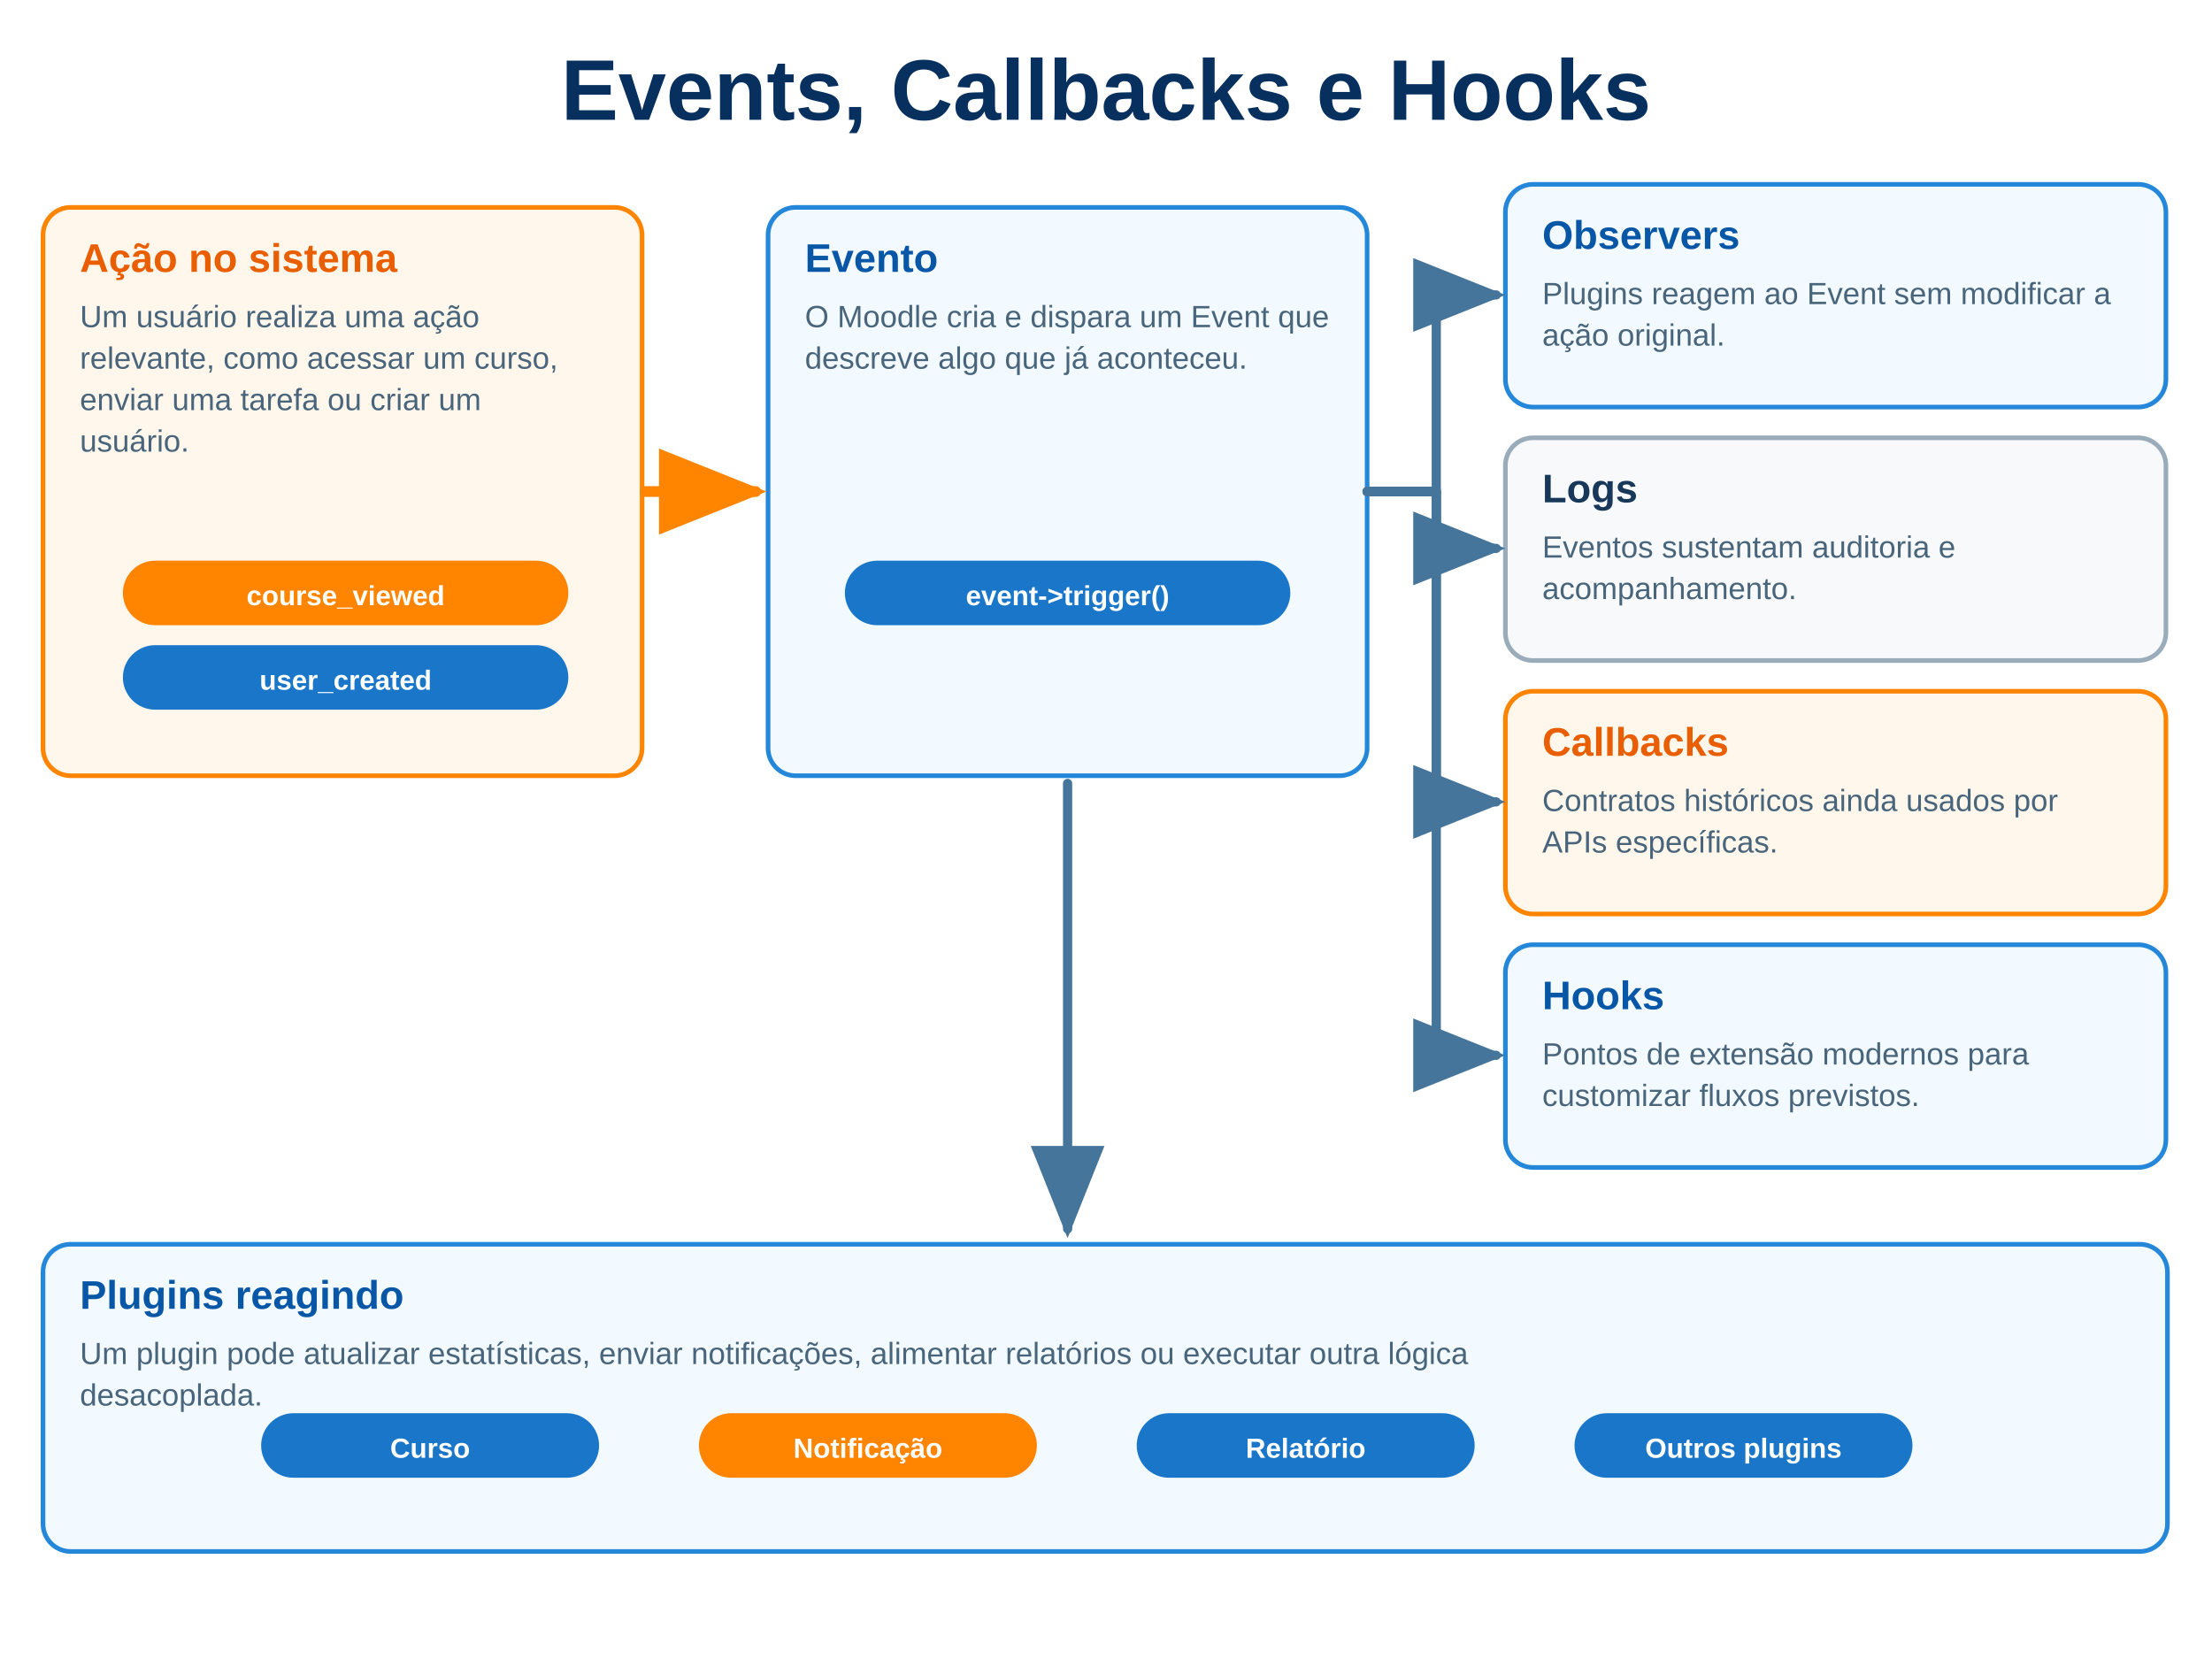
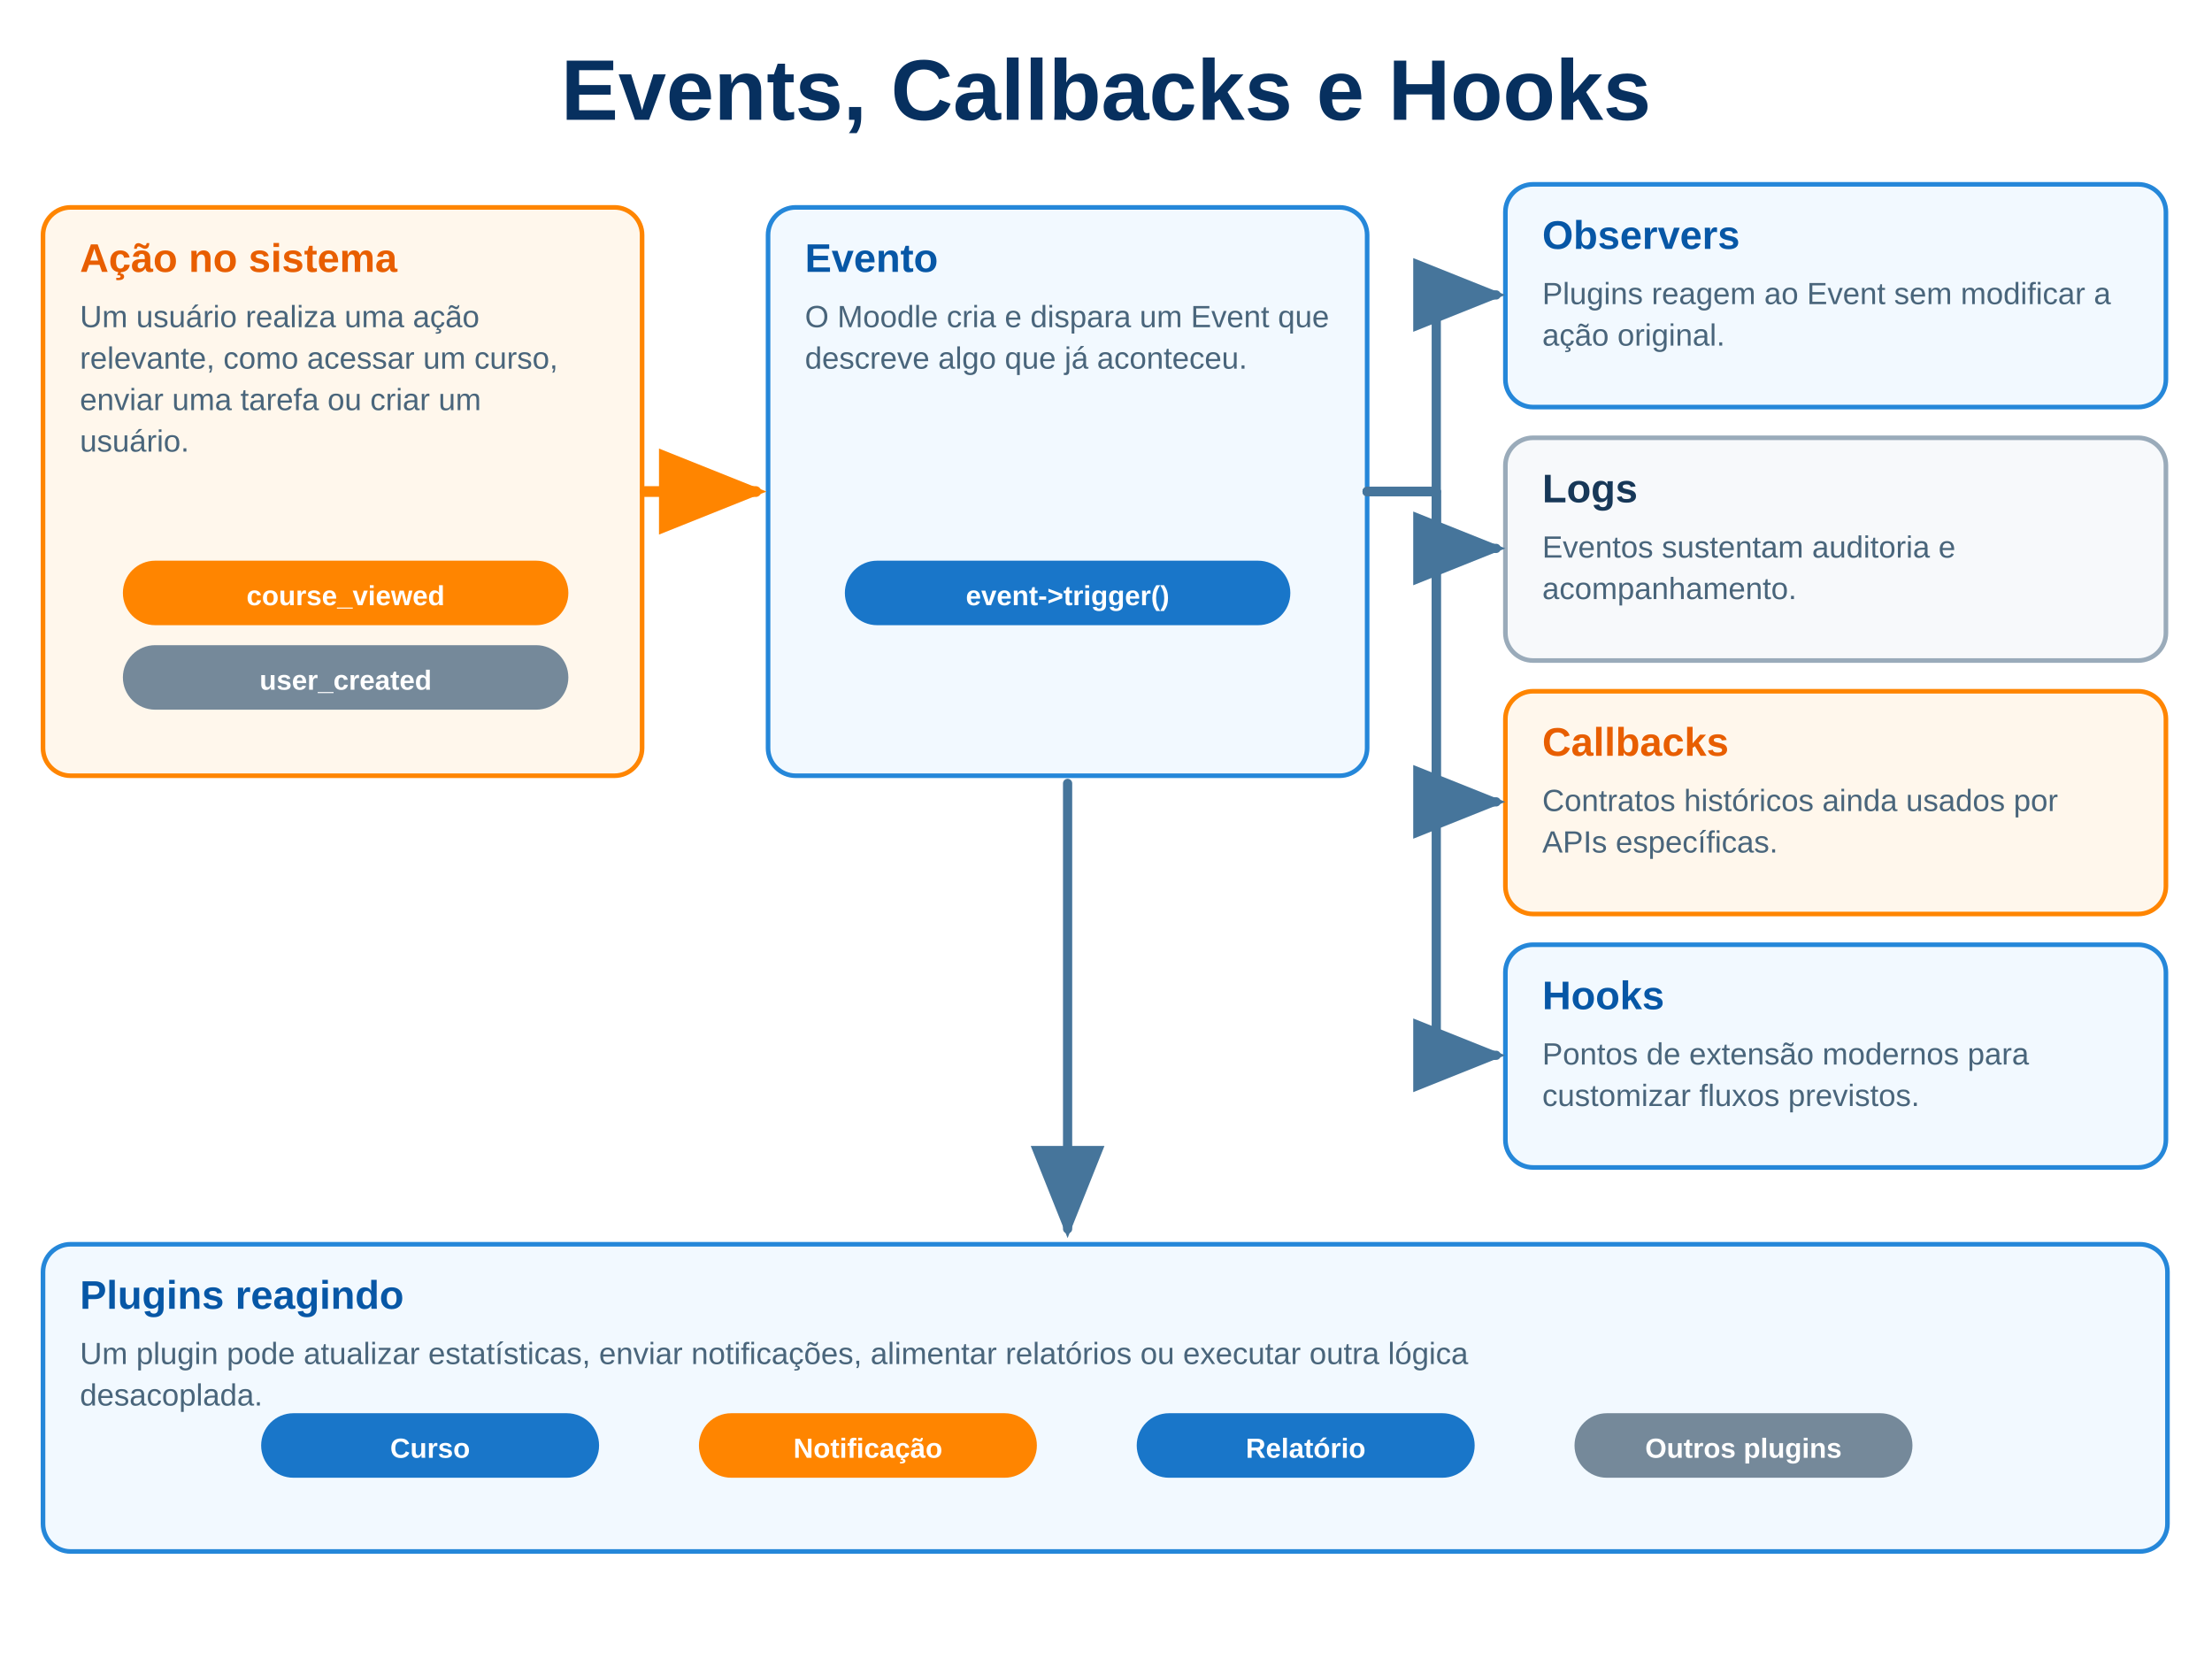
<svg xmlns="http://www.w3.org/2000/svg" width="1440" height="1080" viewBox="0 0 1440 1080">
  <defs>
    <marker id="arrow" markerWidth="12" markerHeight="12" refX="9" refY="4" orient="auto" markerUnits="strokeWidth">
      <path d="M0,0 L0,8 L10,4 z" fill="context-stroke" />
    </marker>
    <linearGradient id="core" x1="0" y1="0" x2="1" y2="1">
      <stop offset="0" stop-color="#fff8ee" />
      <stop offset="1" stop-color="#ffe4bd" />
    </linearGradient>
  </defs>
  <rect width="1440" height="1080" fill="#fff" />
  <text x="720" y="78" font-family="Arial,Helvetica,sans-serif" font-size="56" font-weight="800" fill="#07305f" text-anchor="middle">Events, Callbacks e Hooks</text>
  <g>
    <rect x="28" y="135" width="390" height="370" rx="18" fill="#fff7ec" stroke="#ff8500" stroke-width="3" />
    <text x="52" y="177" font-family="Arial,Helvetica,sans-serif" font-size="26" font-weight="700" fill="#e85e00" text-anchor="start">Ação no sistema</text>
    <text x="52" y="213" font-family="Arial,Helvetica,sans-serif" font-size="20" font-weight="400" fill="#49657b" text-anchor="start">Um usuário realiza uma ação</text>
    <text x="52" y="240" font-family="Arial,Helvetica,sans-serif" font-size="20" font-weight="400" fill="#49657b" text-anchor="start">relevante, como acessar um curso,</text>
    <text x="52" y="267" font-family="Arial,Helvetica,sans-serif" font-size="20" font-weight="400" fill="#49657b" text-anchor="start">enviar uma tarefa ou criar um</text>
    <text x="52" y="294" font-family="Arial,Helvetica,sans-serif" font-size="20" font-weight="400" fill="#49657b" text-anchor="start">usuário.</text>
  </g>
  <rect x="80" y="365" width="290" height="42" rx="21" fill="#ff8500" />
  <text x="225" y="394" font-family="Arial,Helvetica,sans-serif" font-size="18" font-weight="700" fill="#fff" text-anchor="middle">course_viewed</text>
-   <rect x="80" y="420" width="290" height="42" rx="21" fill="#1976c9" />
+   <rect x="80" y="420" width="290" height="42" rx="21" fill="#75899a" />
  <text x="225" y="449" font-family="Arial,Helvetica,sans-serif" font-size="18" font-weight="700" fill="#fff" text-anchor="middle">user_created</text>
  <g>
    <rect x="500" y="135" width="390" height="370" rx="18" fill="#f2f9ff" stroke="#2587d9" stroke-width="3" />
    <text x="524" y="177" font-family="Arial,Helvetica,sans-serif" font-size="26" font-weight="700" fill="#0757a6" text-anchor="start">Evento</text>
    <text x="524" y="213" font-family="Arial,Helvetica,sans-serif" font-size="20" font-weight="400" fill="#49657b" text-anchor="start">O Moodle cria e dispara um Event que</text>
    <text x="524" y="240" font-family="Arial,Helvetica,sans-serif" font-size="20" font-weight="400" fill="#49657b" text-anchor="start">descreve algo que já aconteceu.</text>
  </g>
  <rect x="550" y="365" width="290" height="42" rx="21" fill="#1976c9" />
  <text x="695" y="394" font-family="Arial,Helvetica,sans-serif" font-size="18" font-weight="700" fill="#fff" text-anchor="middle">event-&gt;trigger()</text>
  <path d="M 420 320 L 492 320" fill="none" stroke="#ff8500" stroke-width="7" stroke-linecap="round" marker-end="url(#arrow)" />
  <g>
    <rect x="980" y="120" width="430" height="145" rx="18" fill="#f2f9ff" stroke="#2587d9" stroke-width="3" />
    <text x="1004" y="162" font-family="Arial,Helvetica,sans-serif" font-size="26" font-weight="700" fill="#0757a6" text-anchor="start">Observers</text>
    <text x="1004" y="198" font-family="Arial,Helvetica,sans-serif" font-size="20" font-weight="400" fill="#49657b" text-anchor="start">Plugins reagem ao Event sem modificar a</text>
    <text x="1004" y="225" font-family="Arial,Helvetica,sans-serif" font-size="20" font-weight="400" fill="#49657b" text-anchor="start">ação original.</text>
  </g>
  <g>
    <rect x="980" y="285" width="430" height="145" rx="18" fill="#f7f9fb" stroke="#9aabba" stroke-width="3" />
    <text x="1004" y="327" font-family="Arial,Helvetica,sans-serif" font-size="26" font-weight="700" fill="#173858" text-anchor="start">Logs</text>
    <text x="1004" y="363" font-family="Arial,Helvetica,sans-serif" font-size="20" font-weight="400" fill="#49657b" text-anchor="start">Eventos sustentam auditoria e</text>
    <text x="1004" y="390" font-family="Arial,Helvetica,sans-serif" font-size="20" font-weight="400" fill="#49657b" text-anchor="start">acompanhamento.</text>
  </g>
  <g>
    <rect x="980" y="450" width="430" height="145" rx="18" fill="#fff7ec" stroke="#ff8500" stroke-width="3" />
    <text x="1004" y="492" font-family="Arial,Helvetica,sans-serif" font-size="26" font-weight="700" fill="#e85e00" text-anchor="start">Callbacks</text>
    <text x="1004" y="528" font-family="Arial,Helvetica,sans-serif" font-size="20" font-weight="400" fill="#49657b" text-anchor="start">Contratos históricos ainda usados por</text>
    <text x="1004" y="555" font-family="Arial,Helvetica,sans-serif" font-size="20" font-weight="400" fill="#49657b" text-anchor="start">APIs específicas.</text>
  </g>
  <g>
    <rect x="980" y="615" width="430" height="145" rx="18" fill="#f2f9ff" stroke="#2587d9" stroke-width="3" />
    <text x="1004" y="657" font-family="Arial,Helvetica,sans-serif" font-size="26" font-weight="700" fill="#0757a6" text-anchor="start">Hooks</text>
    <text x="1004" y="693" font-family="Arial,Helvetica,sans-serif" font-size="20" font-weight="400" fill="#49657b" text-anchor="start">Pontos de extensão modernos para</text>
    <text x="1004" y="720" font-family="Arial,Helvetica,sans-serif" font-size="20" font-weight="400" fill="#49657b" text-anchor="start">customizar fluxos previstos.</text>
  </g>
  <polyline points="890,320 935,320 935,192 974,192" fill="none" stroke="#46759b" stroke-width="6" stroke-linecap="round" stroke-linejoin="round" marker-end="url(#arrow)" />
  <polyline points="890,320 935,320 935,357 974,357" fill="none" stroke="#46759b" stroke-width="6" stroke-linecap="round" stroke-linejoin="round" marker-end="url(#arrow)" />
  <polyline points="890,320 935,320 935,522 974,522" fill="none" stroke="#46759b" stroke-width="6" stroke-linecap="round" stroke-linejoin="round" marker-end="url(#arrow)" />
  <polyline points="890,320 935,320 935,687 974,687" fill="none" stroke="#46759b" stroke-width="6" stroke-linecap="round" stroke-linejoin="round" marker-end="url(#arrow)" />
  <g>
    <rect x="28" y="810" width="1383" height="200" rx="18" fill="#f2f9ff" stroke="#2587d9" stroke-width="3" />
    <text x="52" y="852" font-family="Arial,Helvetica,sans-serif" font-size="26" font-weight="700" fill="#0757a6" text-anchor="start">Plugins reagindo</text>
    <text x="52" y="888" font-family="Arial,Helvetica,sans-serif" font-size="20" font-weight="400" fill="#49657b" text-anchor="start">Um plugin pode atualizar estatísticas, enviar notificações, alimentar relatórios ou executar outra lógica</text>
    <text x="52" y="915" font-family="Arial,Helvetica,sans-serif" font-size="20" font-weight="400" fill="#49657b" text-anchor="start">desacoplada.</text>
  </g>
  <rect x="170" y="920" width="220" height="42" rx="21" fill="#1976c9" />
  <text x="280" y="949" font-family="Arial,Helvetica,sans-serif" font-size="18" font-weight="700" fill="#fff" text-anchor="middle">Curso</text>
  <rect x="455" y="920" width="220" height="42" rx="21" fill="#ff8500" />
  <text x="565" y="949" font-family="Arial,Helvetica,sans-serif" font-size="18" font-weight="700" fill="#fff" text-anchor="middle">Notificação</text>
  <rect x="740" y="920" width="220" height="42" rx="21" fill="#1976c9" />
  <text x="850" y="949" font-family="Arial,Helvetica,sans-serif" font-size="18" font-weight="700" fill="#fff" text-anchor="middle">Relatório</text>
-   <rect x="1025" y="920" width="220" height="42" rx="21" fill="#1976c9" />
+   <rect x="1025" y="920" width="220" height="42" rx="21" fill="#75899a" />
  <text x="1135" y="949" font-family="Arial,Helvetica,sans-serif" font-size="18" font-weight="700" fill="#fff" text-anchor="middle">Outros plugins</text>
  <path d="M 695 510 L 695 800" fill="none" stroke="#46759b" stroke-width="6" stroke-linecap="round" marker-end="url(#arrow)" />
</svg>
